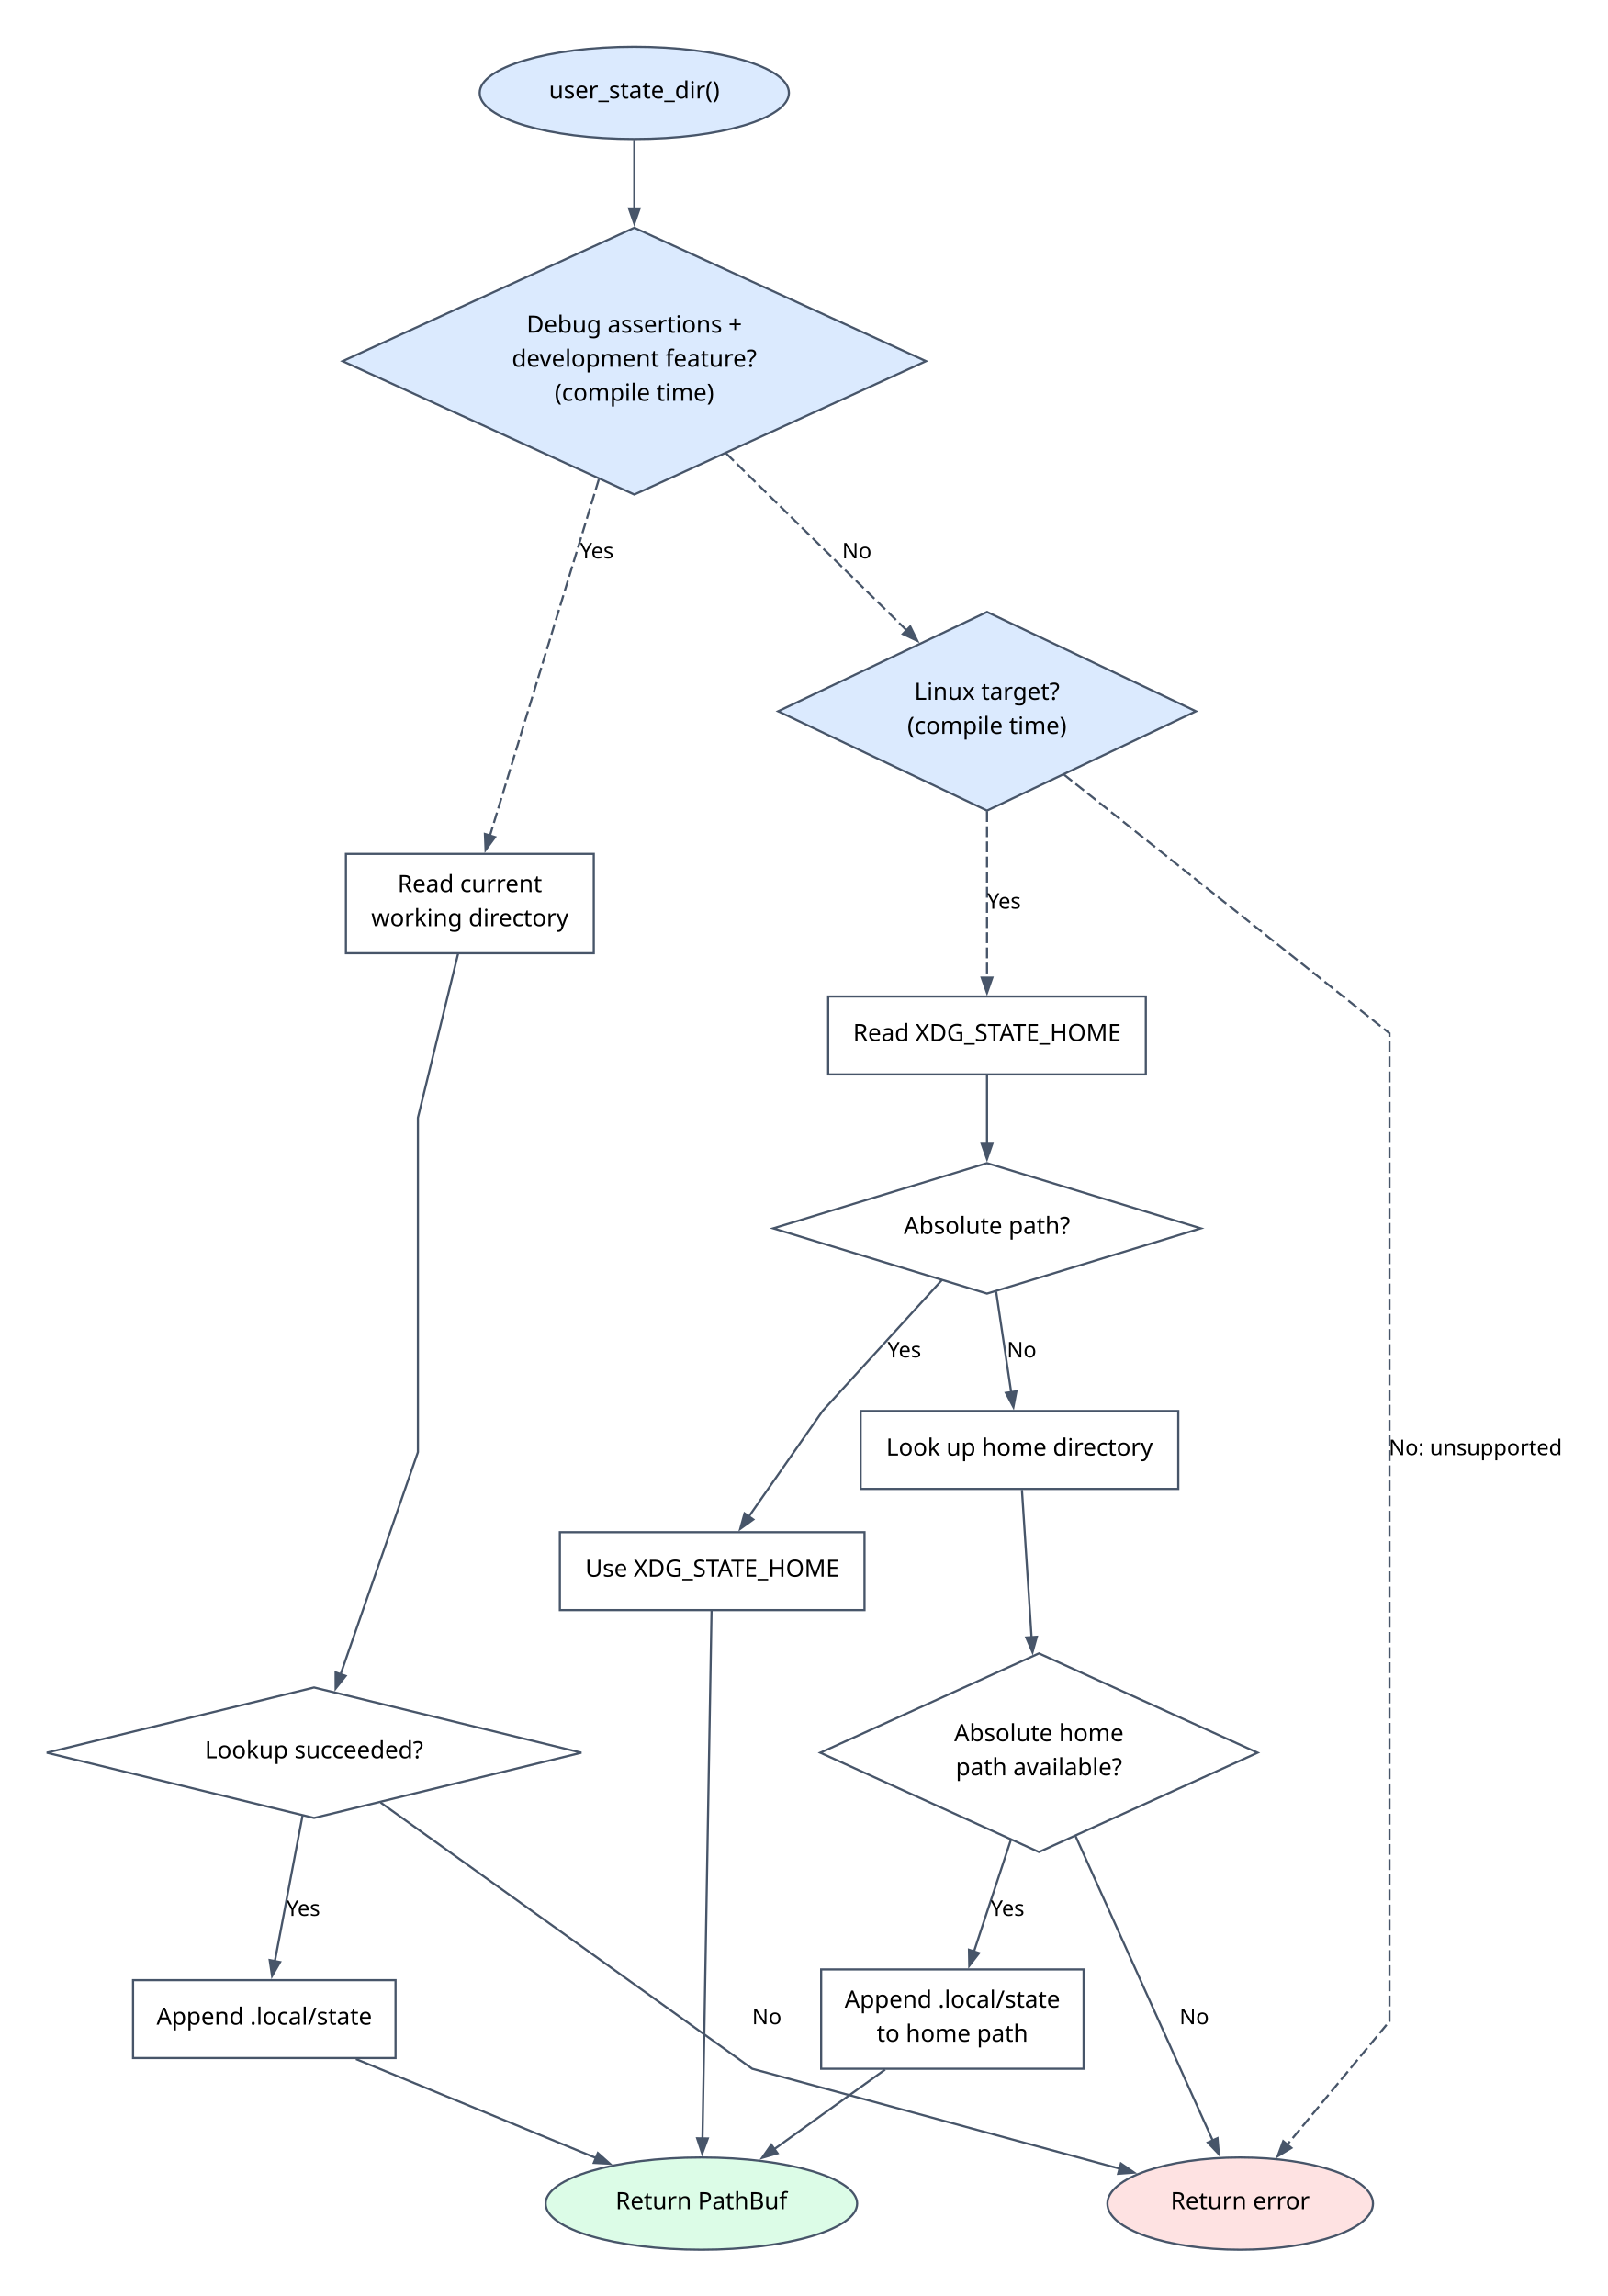
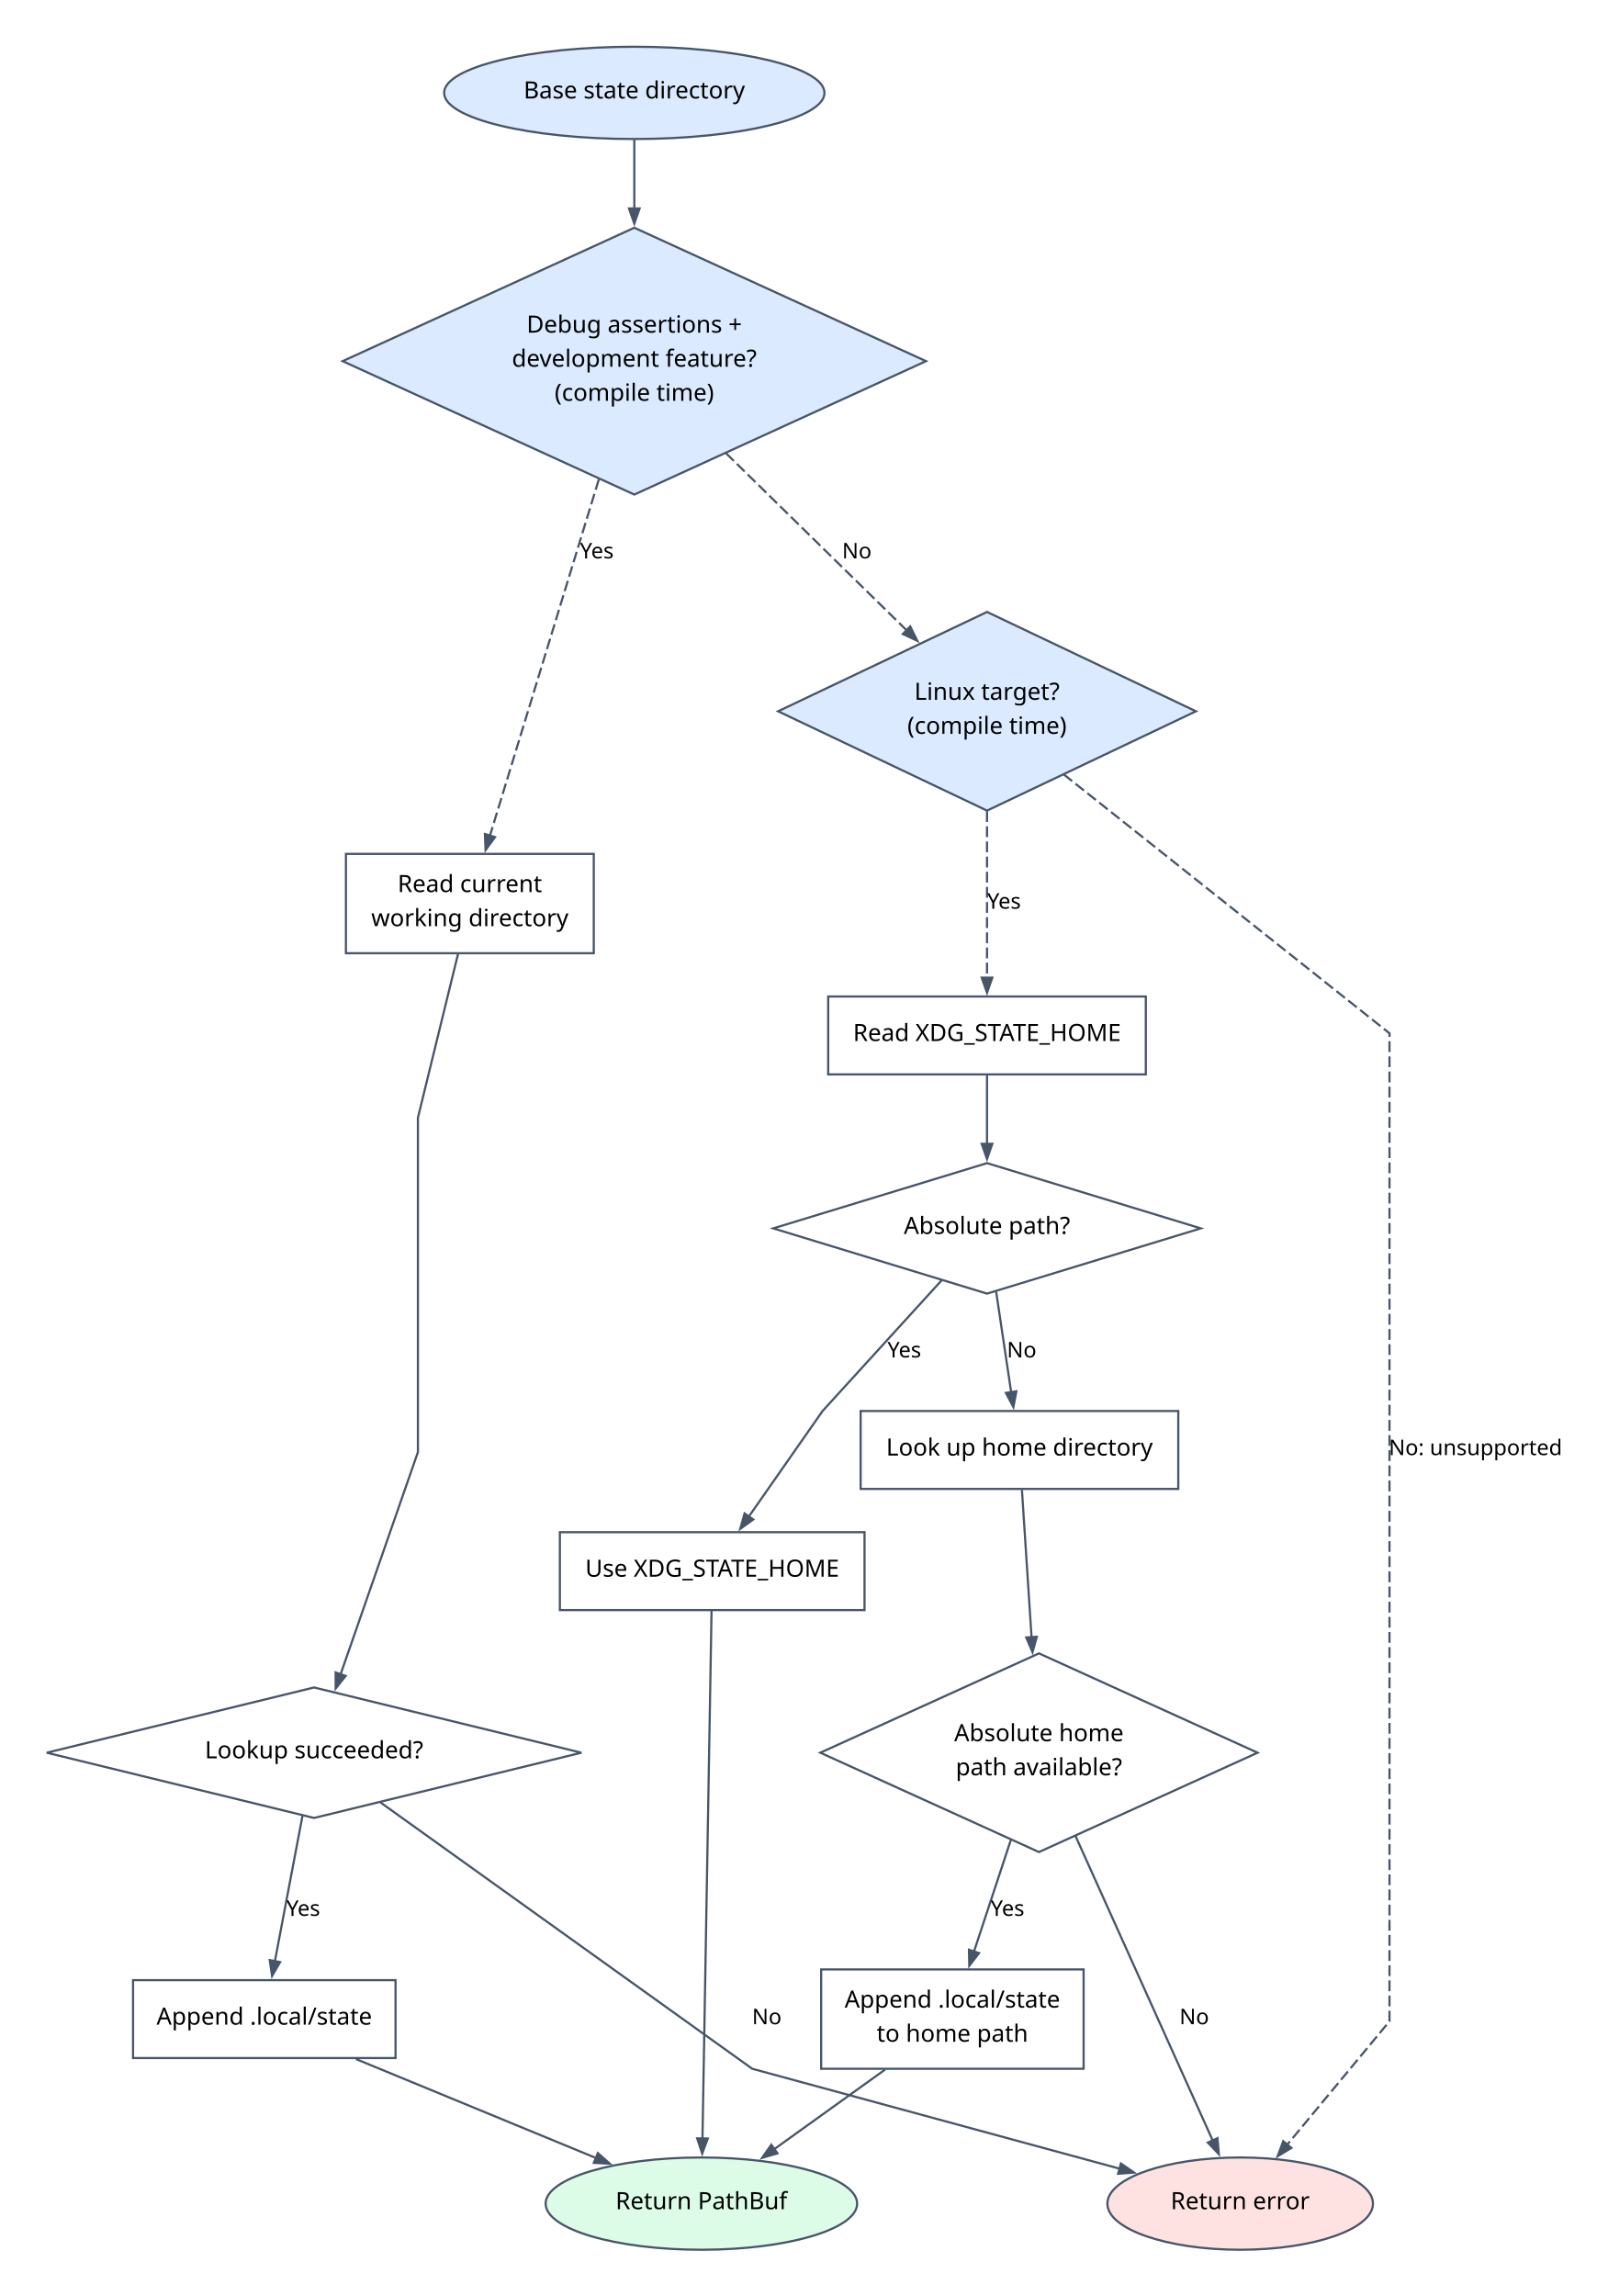
<svg xmlns="http://www.w3.org/2000/svg" width="743pt" height="1061pt" viewBox="0 0 743 1061">
  <g class="graph" transform="translate(21.6 1039.63)">
    <path fill="#fff" d="M-21.6 21.6v-1061.23h743.24V21.6z" />
    <g class="node">
-       <ellipse cx="271.54" cy="-996.71" fill="#dbeafe" stroke="#475569" rx="71.45" ry="21.32" />
-       <text xml:space="preserve" x="271.54" y="-994.13" font-family="sans-serif" font-size="11" text-anchor="middle">user_state_dir()</text>
+       <ellipse cx="271.54" cy="-996.71" fill="#dbeafe" stroke="#475569" rx="87.89" ry="21.32" />
+       <text xml:space="preserve" x="271.54" y="-994.13" font-family="sans-serif" font-size="11" text-anchor="middle">Base state directory</text>
    </g>
    <g class="node">
      <path fill="#dbeafe" stroke="#475569" d="m271.54-934.39-134.79 61.65 134.79 61.65 134.79-61.65z" />
      <text xml:space="preserve" x="271.54" y="-885.91" font-family="sans-serif" font-size="11" text-anchor="middle">Debug assertions +</text>
      <text xml:space="preserve" x="271.54" y="-870.16" font-family="sans-serif" font-size="11" text-anchor="middle">development feature?</text>
      <text xml:space="preserve" x="271.54" y="-854.41" font-family="sans-serif" font-size="11" text-anchor="middle">(compile time)</text>
    </g>
    <g class="edge">
      <path fill="none" stroke="#475569" d="M271.54-975.02v31.75" />
      <path fill="#475569" stroke="#475569" d="m273.99-943.3-2.45 7-2.45-7z" />
    </g>
    <g class="node">
      <path fill="#dbeafe" stroke="#475569" d="M434.54-756.84 338-710.94l96.54 45.9 96.54-45.9z" />
      <text xml:space="preserve" x="434.54" y="-716.24" font-family="sans-serif" font-size="11" text-anchor="middle">Linux target?</text>
      <text xml:space="preserve" x="434.54" y="-700.49" font-family="sans-serif" font-size="11" text-anchor="middle">(compile time)</text>
    </g>
    <g class="edge">
      <path fill="none" stroke="#475569" stroke-dasharray="5,2" d="M313.94-830.17c25.94 25.43 58.8 57.64 83.66 82.02" />
      <path fill="#475569" stroke="#475569" d="m399.06-750.15 3.28 6.65-6.71-3.16z" />
      <text xml:space="preserve" x="374.39" y="-781.59" font-family="sans-serif" font-size="10" text-anchor="middle">No</text>
    </g>
    <g class="node">
      <path fill="#fff" stroke="#475569" d="M252.81-645.04H138.27v45.9h114.54z" />
      <text xml:space="preserve" x="195.54" y="-627.39" font-family="sans-serif" font-size="11" text-anchor="middle">Read current</text>
      <text xml:space="preserve" x="195.54" y="-611.64" font-family="sans-serif" font-size="11" text-anchor="middle">working directory</text>
    </g>
    <g class="edge">
      <path fill="none" stroke="#475569" stroke-dasharray="5,2" d="M255.14-818.09c-15.39 50.35-37.86 123.87-50.35 164.74" />
      <path fill="#475569" stroke="#475569" d="m207.19-652.81-4.39 5.98-.3-7.41z" />
      <text xml:space="preserve" x="254.22" y="-781.59" font-family="sans-serif" font-size="10" text-anchor="middle">Yes</text>
    </g>
    <g class="node">
      <path fill="#fff" stroke="#475569" d="M507.93-579.14H361.14v36h146.79z" />
      <text xml:space="preserve" x="434.54" y="-558.56" font-family="sans-serif" font-size="11" text-anchor="middle">Read XDG_STATE_HOME</text>
    </g>
    <g class="edge">
      <path fill="none" stroke="#475569" stroke-dasharray="5,2" d="M434.54-664.79v77" />
      <path fill="#475569" stroke="#475569" d="m436.99-587.85-2.45 7-2.45-7z" />
      <text xml:space="preserve" x="442.41" y="-619.71" font-family="sans-serif" font-size="10" text-anchor="middle">Yes</text>
    </g>
    <g class="node">
      <ellipse cx="551.54" cy="-21.32" fill="#fee2e2" stroke="#475569" rx="61.37" ry="21.32" />
      <text xml:space="preserve" x="551.54" y="-18.74" font-family="sans-serif" font-size="11" text-anchor="middle">Return error</text>
    </g>
    <g class="edge">
      <path fill="none" stroke="#475569" stroke-dasharray="5,2" d="M469.96-681.79c53.97 42.88 150.58 119.65 150.58 119.65v456.55s-27.17 32.79-47.41 57.22" />
      <path fill="#475569" stroke="#475569" d="m575.21-47.05-6.35 3.83 2.58-6.95z" />
      <text xml:space="preserve" x="660.29" y="-367.21" font-family="sans-serif" font-size="10" text-anchor="middle">No: unsupported</text>
    </g>
    <g class="node">
      <path fill="#fff" stroke="#475569" d="M123.54-259.84 0-229.69l123.54 30.15 123.54-30.15z" />
      <text xml:space="preserve" x="123.54" y="-227.11" font-family="sans-serif" font-size="11" text-anchor="middle">Lookup succeeded?</text>
    </g>
    <g class="edge">
      <path fill="none" stroke="#475569" d="m190.09-598.86-18.55 75.72v154.55L135.76-265.8" />
      <path fill="#475569" stroke="#475569" d="m138.14-265.17-4.62 5.81-.01-7.42z" />
    </g>
    <g class="node">
      <path fill="#fff" stroke="#475569" d="M161.19-124.59H39.89v36h121.3z" />
      <text xml:space="preserve" x="100.54" y="-104.01" font-family="sans-serif" font-size="11" text-anchor="middle">Append .local/state</text>
    </g>
    <g class="edge">
      <path fill="none" stroke="#475569" d="M118.21-200.6c-3.87 20.33-9.04 47.59-12.79 67.34" />
      <path fill="#475569" stroke="#475569" d="m107.85-132.94-3.71 6.42-1.1-7.34z" />
      <text xml:space="preserve" x="118.54" y="-154.29" font-family="sans-serif" font-size="10" text-anchor="middle">Yes</text>
    </g>
    <g class="edge">
      <path fill="none" stroke="#475569" d="M154.3-206.66c56.64 40.58 171.74 123.02 171.74 123.02s103.23 28.07 170 46.23" />
      <path fill="#475569" stroke="#475569" d="m496.42-39.85 6.11 4.2-7.4.53z" />
      <text xml:space="preserve" x="332.79" y="-104.21" font-family="sans-serif" font-size="10" text-anchor="middle">No</text>
    </g>
    <g class="node">
      <ellipse cx="302.54" cy="-21.32" fill="#dcfce7" stroke="#475569" rx="71.98" ry="21.32" />
      <text xml:space="preserve" x="302.54" y="-18.74" font-family="sans-serif" font-size="11" text-anchor="middle">Return PathBuf</text>
    </g>
    <g class="edge">
      <path fill="none" stroke="#475569" d="M142.89-88.13c32.48 13.39 77.34 31.88 111.25 45.86" />
      <path fill="#475569" stroke="#475569" d="m254.69-44.69 5.54 4.93-7.4-.4z" />
    </g>
    <g class="node">
      <path fill="#fff" stroke="#475569" d="m434.54-502.14-98.79 30.15 98.79 30.15 98.79-30.15z" />
      <text xml:space="preserve" x="434.54" y="-469.41" font-family="sans-serif" font-size="11" text-anchor="middle">Absolute path?</text>
    </g>
    <g class="edge">
      <path fill="none" stroke="#475569" d="M434.54-542.92v32" />
      <path fill="#475569" stroke="#475569" d="m436.99-511.05-2.45 7-2.45-7z" />
    </g>
    <g class="node">
      <path fill="#fff" stroke="#475569" d="M377.93-331.59H237.14v36h140.79z" />
      <text xml:space="preserve" x="307.54" y="-311.01" font-family="sans-serif" font-size="11" text-anchor="middle">Use XDG_STATE_HOME</text>
    </g>
    <g class="edge">
      <path fill="none" stroke="#475569" d="M413.77-448.2c-22.5 24.69-55.23 60.61-55.23 60.61s-19.24 27.54-34.08 48.79" />
      <path fill="#475569" stroke="#475569" d="m326.51-337.46-6.02 4.33 2-7.14z" />
      <text xml:space="preserve" x="396.33" y="-412.34" font-family="sans-serif" font-size="10" text-anchor="middle">Yes</text>
    </g>
    <g class="node">
      <path fill="#fff" stroke="#475569" d="M522.93-387.59H376.14v36h146.79z" />
      <text xml:space="preserve" x="449.54" y="-367.01" font-family="sans-serif" font-size="11" text-anchor="middle">Look up home directory</text>
    </g>
    <g class="edge">
      <path fill="none" stroke="#475569" d="M438.76-442.75c2.18 14.6 4.82 32.29 6.95 46.5" />
      <path fill="#475569" stroke="#475569" d="m448.12-396.69-1.39 7.28-3.46-6.56z" />
      <text xml:space="preserve" x="450.57" y="-412.34" font-family="sans-serif" font-size="10" text-anchor="middle">No</text>
    </g>
    <g class="edge">
      <path fill="none" stroke="#475569" d="M307.24-295.3c-.83 48.16-3.17 184.23-4.2 244.1" />
      <path fill="#475569" stroke="#475569" d="m305.49-51.41-2.57 6.96-2.33-7.04z" />
    </g>
    <g class="node">
      <path fill="#fff" stroke="#475569" d="m458.54-275.59-101.04 45.9 101.04 45.9 101.04-45.9z" />
      <text xml:space="preserve" x="458.54" y="-234.99" font-family="sans-serif" font-size="11" text-anchor="middle">Absolute home</text>
      <text xml:space="preserve" x="458.54" y="-219.24" font-family="sans-serif" font-size="11" text-anchor="middle">path available?</text>
    </g>
    <g class="edge">
      <path fill="none" stroke="#475569" d="M450.68-351.12c1.12 17.11 2.88 44.06 4.45 68.13" />
      <path fill="#475569" stroke="#475569" d="m457.56-283.27-1.99 7.14-2.9-6.82z" />
    </g>
    <g class="node">
      <path fill="#fff" stroke="#475569" d="M479.18-129.54H357.89v45.9h121.29z" />
      <text xml:space="preserve" x="418.54" y="-111.89" font-family="sans-serif" font-size="11" text-anchor="middle">Append .local/state</text>
      <text xml:space="preserve" x="418.54" y="-96.14" font-family="sans-serif" font-size="11" text-anchor="middle">to home path</text>
    </g>
    <g class="edge">
      <path fill="none" stroke="#475569" d="M445.55-189.37c-5.55 16.82-11.94 36.14-17.1 51.78" />
      <path fill="#475569" stroke="#475569" d="m430.87-137.09-4.53 5.87-.13-7.41z" />
      <text xml:space="preserve" x="444.02" y="-154.29" font-family="sans-serif" font-size="10" text-anchor="middle">Yes</text>
    </g>
    <g class="edge">
      <path fill="none" stroke="#475569" d="M475.38-191.32c18.33 40.67 47.2 104.74 63.63 141.19" />
      <path fill="#475569" stroke="#475569" d="m541.05-51.56.64 7.39-5.11-5.37z" />
      <text xml:space="preserve" x="530.31" y="-104.21" font-family="sans-serif" font-size="10" text-anchor="middle">No</text>
    </g>
    <g class="edge">
      <path fill="none" stroke="#475569" d="M387.45-83.27C371.6-71.89 352.3-58.04 336.1-46.41" />
      <path fill="#475569" stroke="#475569" d="m337.72-44.56-7.12 2.1 4.26-6.08z" />
    </g>
  </g>
</svg>
